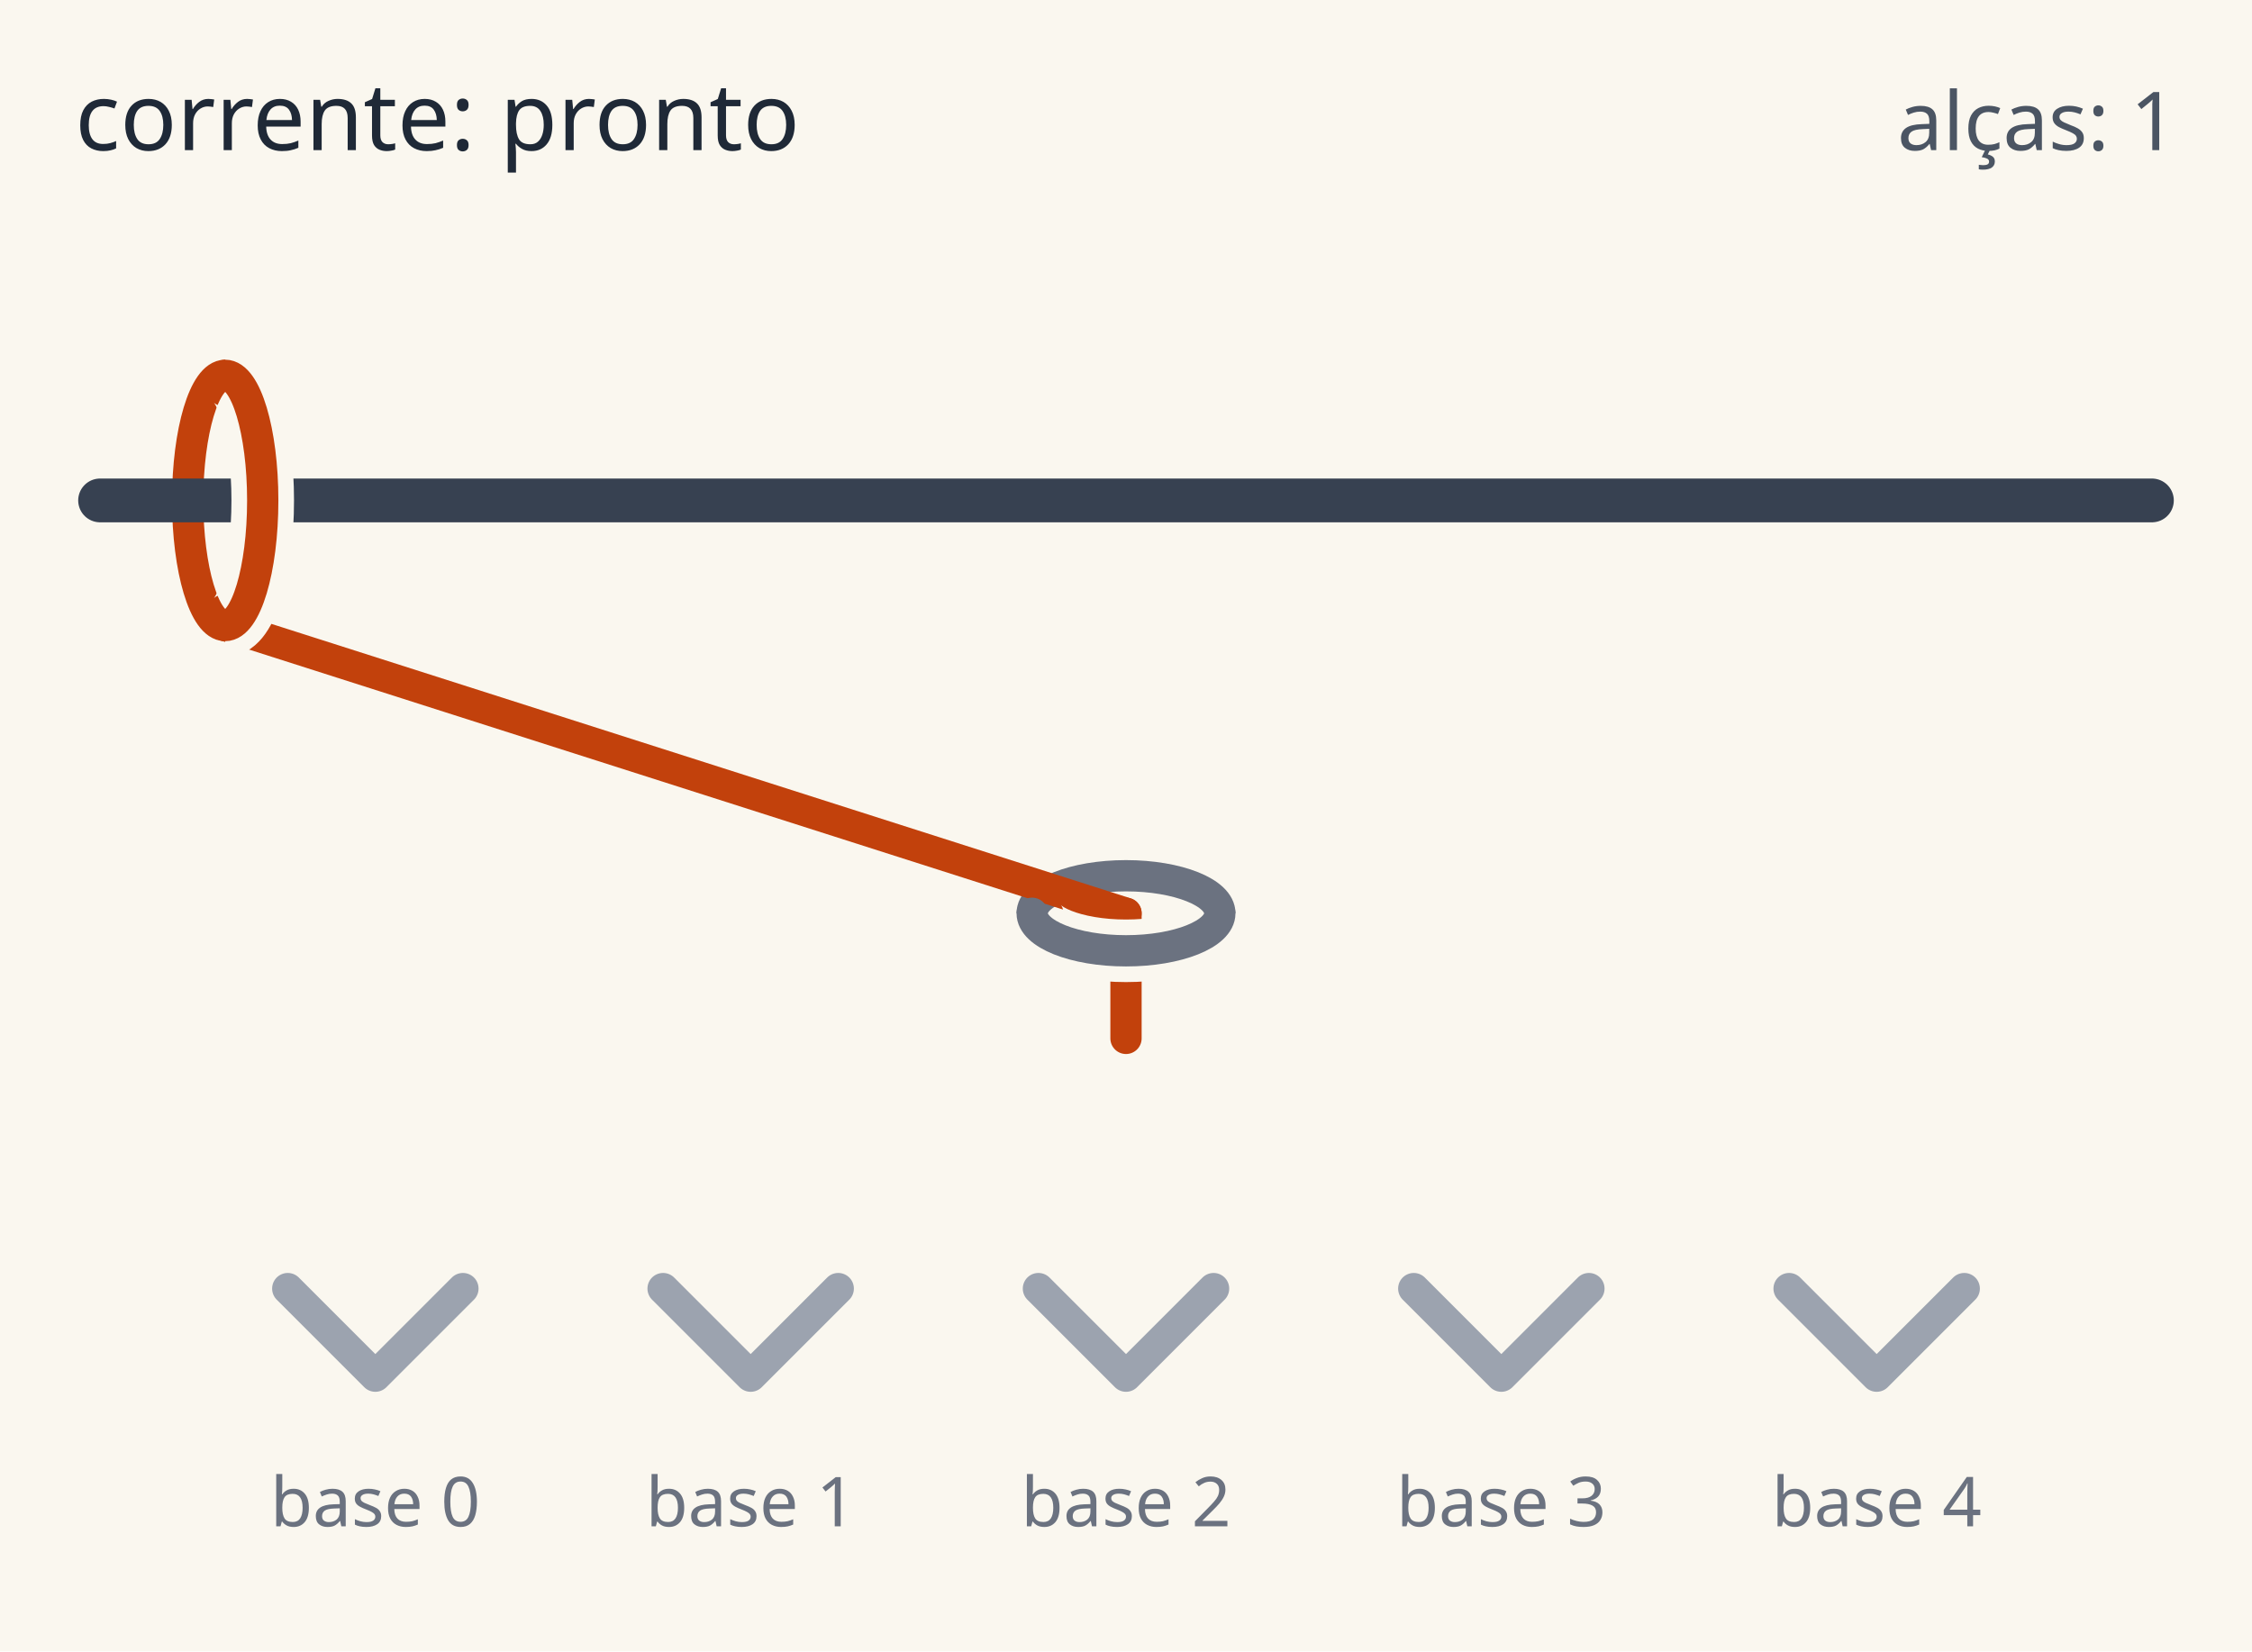
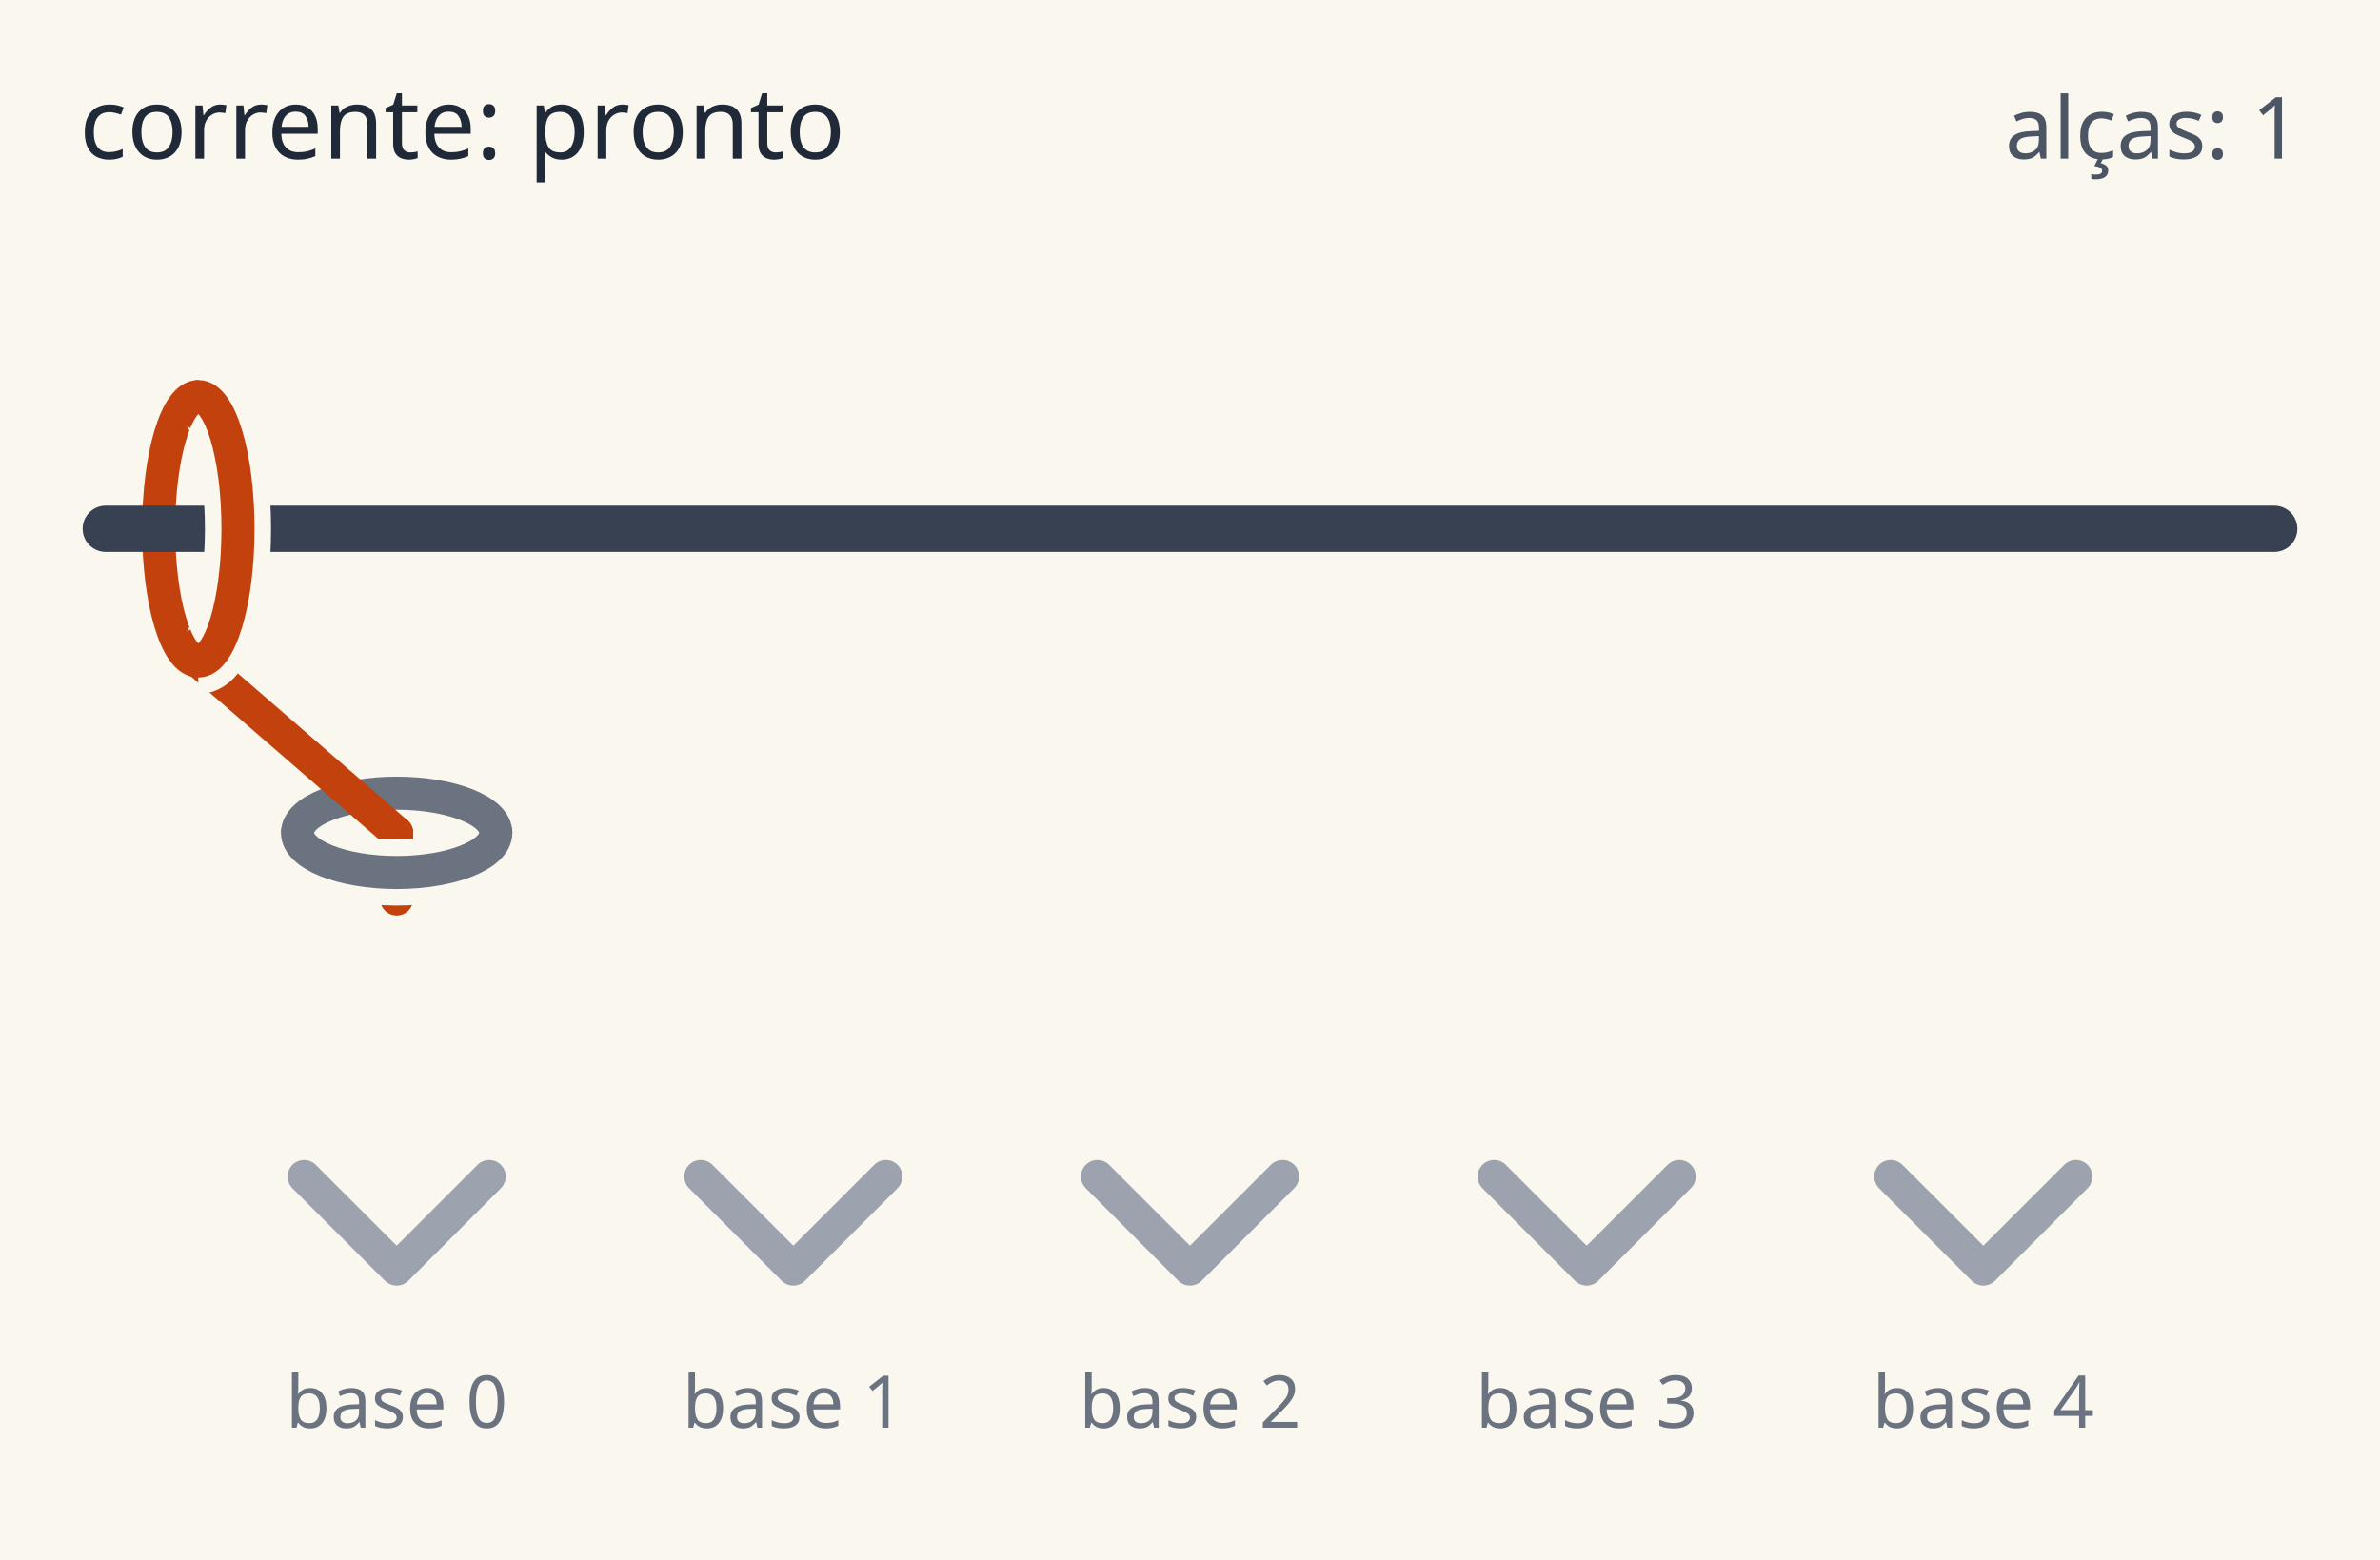
- <svg xmlns="http://www.w3.org/2000/svg" viewBox="0 0 360.0 264.0" width="360.0" height="264.0" font-family="sans-serif">
+ <svg xmlns="http://www.w3.org/2000/svg" viewBox="0 0 360.0 236.0" width="360.0" height="236.0" font-family="sans-serif">
  <rect width="100%" height="100%" fill="#faf7ef" />
  <text x="12" y="24" font-size="15" fill="#1f2937">corrente: pronto</text>
  <text x="348.0" y="24" font-size="13" text-anchor="end" fill="#4b5563">alças: 1</text>
-   <path data-base-top="0" d="M 46.0 206.0 L 60.0 220.0 L 74.0 206.0" fill="none" stroke="#9ca3af" stroke-width="5" stroke-linecap="round" stroke-linejoin="round" />
-   <text x="60.0" y="244.0" font-size="11" text-anchor="middle" fill="#6b7280">base 0</text>
-   <path data-base-top="1" d="M 106.0 206.0 L 120.0 220.0 L 134.0 206.0" fill="none" stroke="#9ca3af" stroke-width="5" stroke-linecap="round" stroke-linejoin="round" />
-   <text x="120.0" y="244.0" font-size="11" text-anchor="middle" fill="#6b7280">base 1</text>
-   <path data-base-top="2" d="M 166.0 206.0 L 180.0 220.0 L 194.0 206.0" fill="none" stroke="#9ca3af" stroke-width="5" stroke-linecap="round" stroke-linejoin="round" />
-   <text x="180.0" y="244.0" font-size="11" text-anchor="middle" fill="#6b7280">base 2</text>
-   <path data-base-top="3" d="M 226.0 206.0 L 240.0 220.0 L 254.0 206.0" fill="none" stroke="#9ca3af" stroke-width="5" stroke-linecap="round" stroke-linejoin="round" />
-   <text x="240.0" y="244.0" font-size="11" text-anchor="middle" fill="#6b7280">base 3</text>
-   <path data-base-top="4" d="M 286.0 206.0 L 300.0 220.0 L 314.0 206.0" fill="none" stroke="#9ca3af" stroke-width="5" stroke-linecap="round" stroke-linejoin="round" />
-   <text x="300.0" y="244.0" font-size="11" text-anchor="middle" fill="#6b7280">base 4</text>
-   <path data-loop="0" data-kind="initial" data-on-hook="0" data-part="back" d="M 165.0 146.0 A 15 6 0 0 1 195.0 146.0" fill="none" stroke="#6b7280" stroke-width="5" stroke-linecap="round" />
-   <path data-loop="1" data-kind="yo" data-on-hook="1" data-part="back" d="M 36.0 60.0 A 6 20 0 0 0 36.0 100.0" fill="none" stroke="#c2410c" stroke-width="5" stroke-linecap="round" />
+   <path data-base-top="0" d="M 46.0 178.0 L 60.0 192.0 L 74.0 178.0" fill="none" stroke="#9ca3af" stroke-width="5" stroke-linecap="round" stroke-linejoin="round" />
+   <text x="60.0" y="216.0" font-size="11" text-anchor="middle" fill="#6b7280">base 0</text>
+   <path data-base-top="1" d="M 106.0 178.0 L 120.0 192.0 L 134.0 178.0" fill="none" stroke="#9ca3af" stroke-width="5" stroke-linecap="round" stroke-linejoin="round" />
+   <text x="120.0" y="216.0" font-size="11" text-anchor="middle" fill="#6b7280">base 1</text>
+   <path data-base-top="2" d="M 166.0 178.0 L 180.0 192.0 L 194.0 178.0" fill="none" stroke="#9ca3af" stroke-width="5" stroke-linecap="round" stroke-linejoin="round" />
+   <text x="180.0" y="216.0" font-size="11" text-anchor="middle" fill="#6b7280">base 2</text>
+   <path data-base-top="3" d="M 226.0 178.0 L 240.0 192.0 L 254.0 178.0" fill="none" stroke="#9ca3af" stroke-width="5" stroke-linecap="round" stroke-linejoin="round" />
+   <text x="240.0" y="216.0" font-size="11" text-anchor="middle" fill="#6b7280">base 3</text>
+   <path data-base-top="4" d="M 286.0 178.0 L 300.0 192.0 L 314.0 178.0" fill="none" stroke="#9ca3af" stroke-width="5" stroke-linecap="round" stroke-linejoin="round" />
+   <text x="300.0" y="216.0" font-size="11" text-anchor="middle" fill="#6b7280">base 4</text>
+   <path data-loop="0" data-kind="initial" data-on-hook="0" data-part="back" d="M 45.0 126.0 A 15 6 0 0 1 75.0 126.0" fill="none" stroke="#6b7280" stroke-width="5" stroke-linecap="round" />
+   <path data-loop="1" data-kind="yo" data-on-hook="1" data-part="back" d="M 30.0 60.0 A 6 20 0 0 0 30.0 100.0" fill="none" stroke="#c2410c" stroke-width="5" stroke-linecap="round" />
  <line data-hook="1" x1="16" y1="80" x2="344.0" y2="80" stroke="#374151" stroke-width="7" stroke-linecap="round" />
-   <line data-strand="1" data-through="0" x1="36.0" y1="100.0" x2="180.0" y2="146.0" stroke="#c2410c" stroke-width="5" stroke-linecap="round" />
-   <line data-strand="1" data-tail="1" x1="180.0" y1="146.0" x2="180.0" y2="166.0" stroke="#c2410c" stroke-width="5" stroke-linecap="round" />
-   <path d="M 165.0 146.0 A 15 6 0 0 0 195.0 146.0" fill="none" stroke="#faf7ef" stroke-width="10" stroke-linecap="butt" />
-   <path data-loop="0" data-kind="initial" data-on-hook="0" data-part="front" d="M 165.0 146.0 A 15 6 0 0 0 195.0 146.0" fill="none" stroke="#6b7280" stroke-width="5" stroke-linecap="round" />
-   <path d="M 36.0 60.0 A 6 20 0 0 1 36.0 100.0" fill="none" stroke="#faf7ef" stroke-width="10" stroke-linecap="butt" />
-   <path data-loop="1" data-kind="yo" data-on-hook="1" data-part="front" d="M 36.0 60.0 A 6 20 0 0 1 36.0 100.0" fill="none" stroke="#c2410c" stroke-width="5" stroke-linecap="round" />
+   <line data-strand="1" data-draw="1" data-through="0" x1="30.0" y1="100.0" x2="60.0" y2="126.0" stroke="#c2410c" stroke-width="5" stroke-linecap="round" />
+   <line data-strand="1" data-draw="1" data-exit="1" x1="60.0" y1="126.0" x2="60.0" y2="136.0" stroke="#c2410c" stroke-width="5" stroke-linecap="round" />
+   <path d="M 45.0 126.0 A 15 6 0 0 0 75.0 126.0" fill="none" stroke="#faf7ef" stroke-width="10" stroke-linecap="butt" />
+   <path data-loop="0" data-kind="initial" data-on-hook="0" data-part="front" d="M 45.0 126.0 A 15 6 0 0 0 75.0 126.0" fill="none" stroke="#6b7280" stroke-width="5" stroke-linecap="round" />
+   <path d="M 30.0 60.0 A 6 20 0 0 1 30.0 100.0" fill="none" stroke="#faf7ef" stroke-width="10" stroke-linecap="butt" />
+   <path data-loop="1" data-kind="yo" data-on-hook="1" data-part="front" d="M 30.0 60.0 A 6 20 0 0 1 30.0 100.0" fill="none" stroke="#c2410c" stroke-width="5" stroke-linecap="round" />
</svg>
